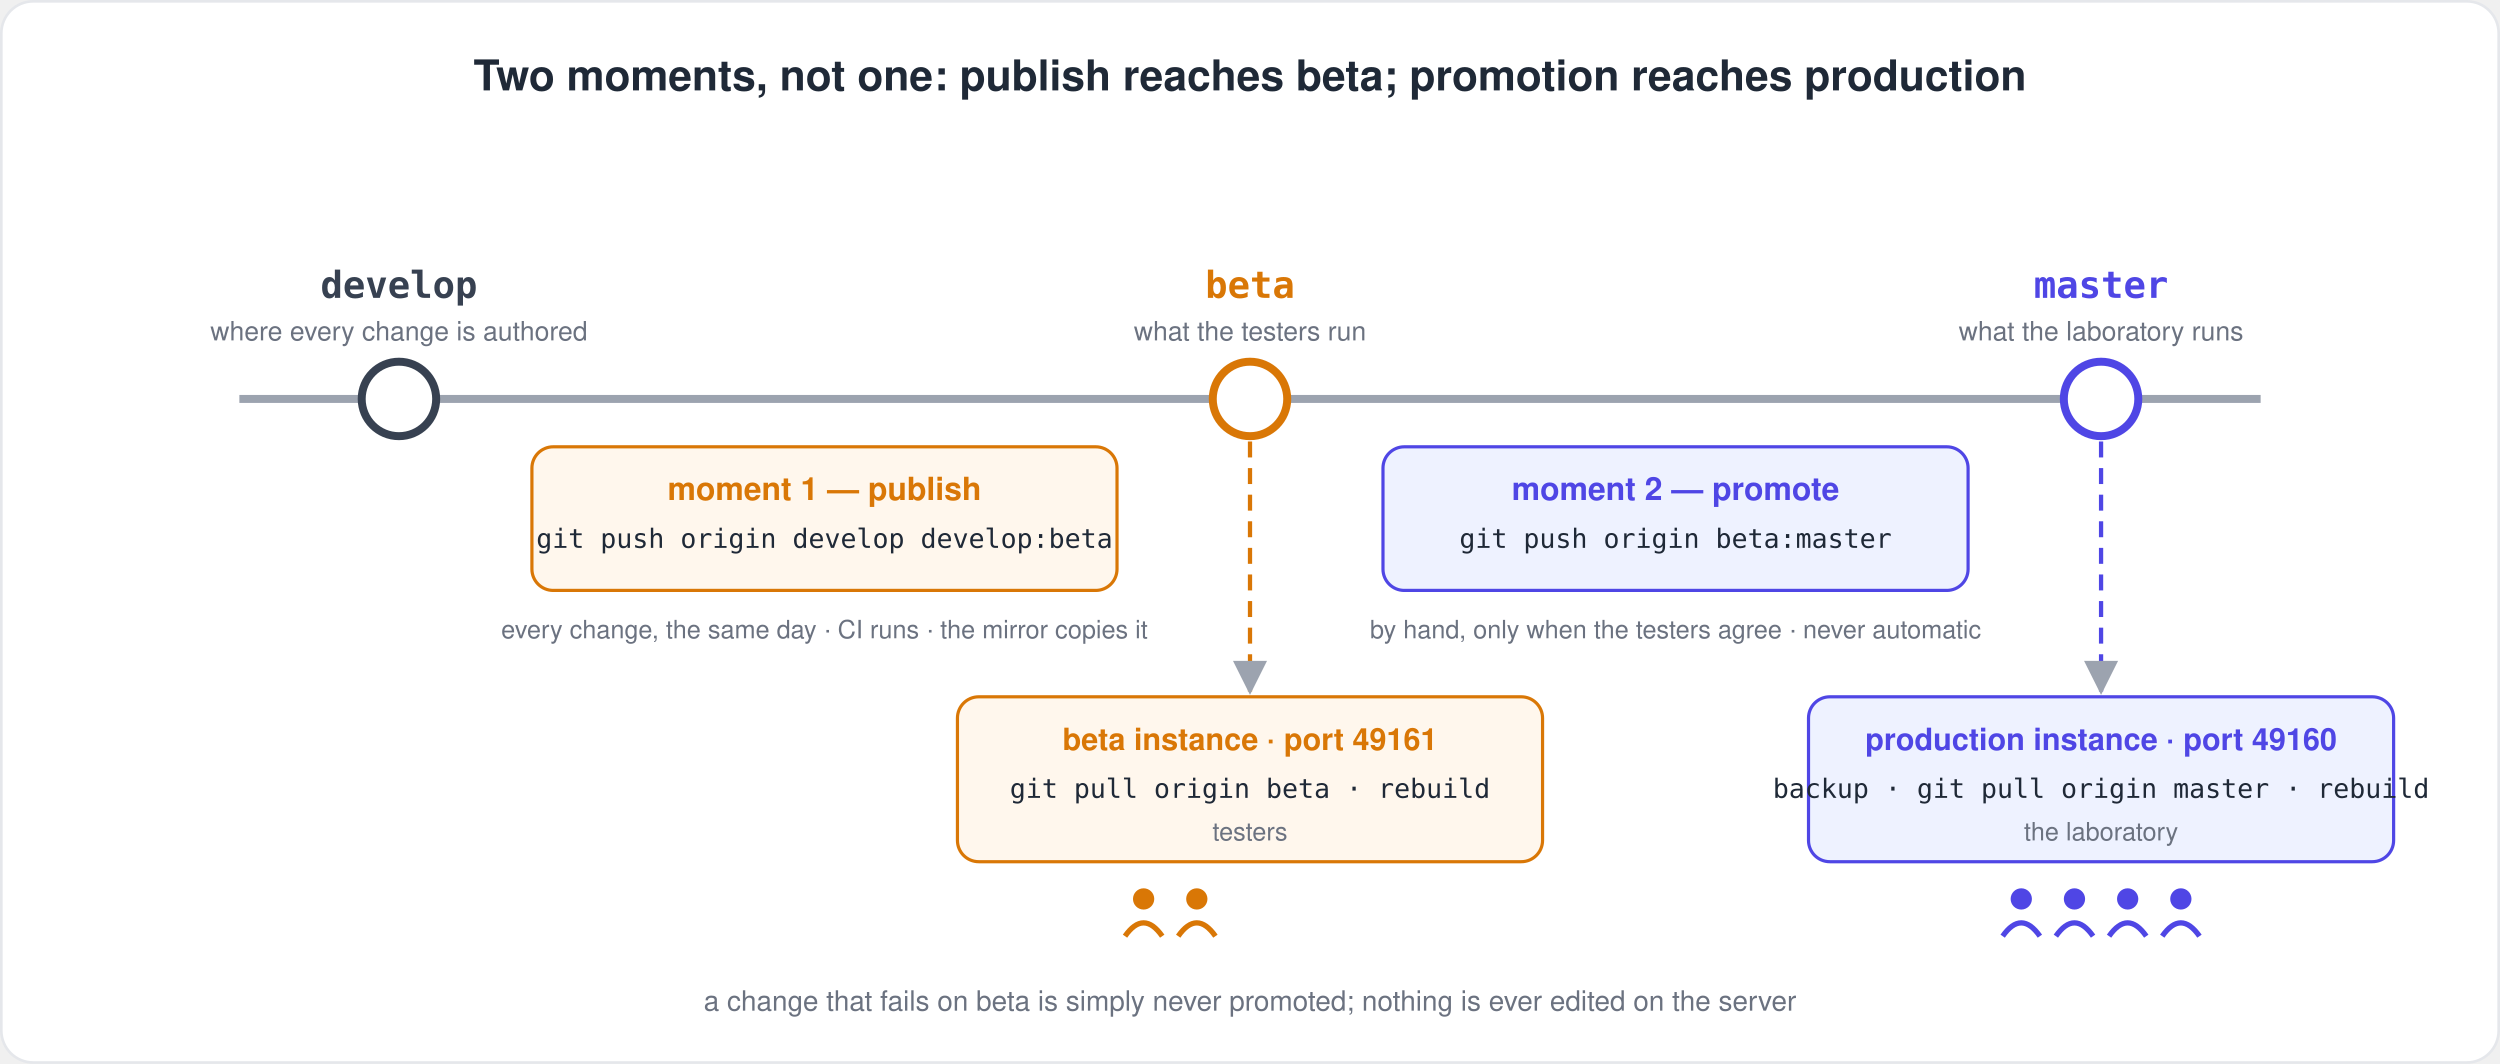
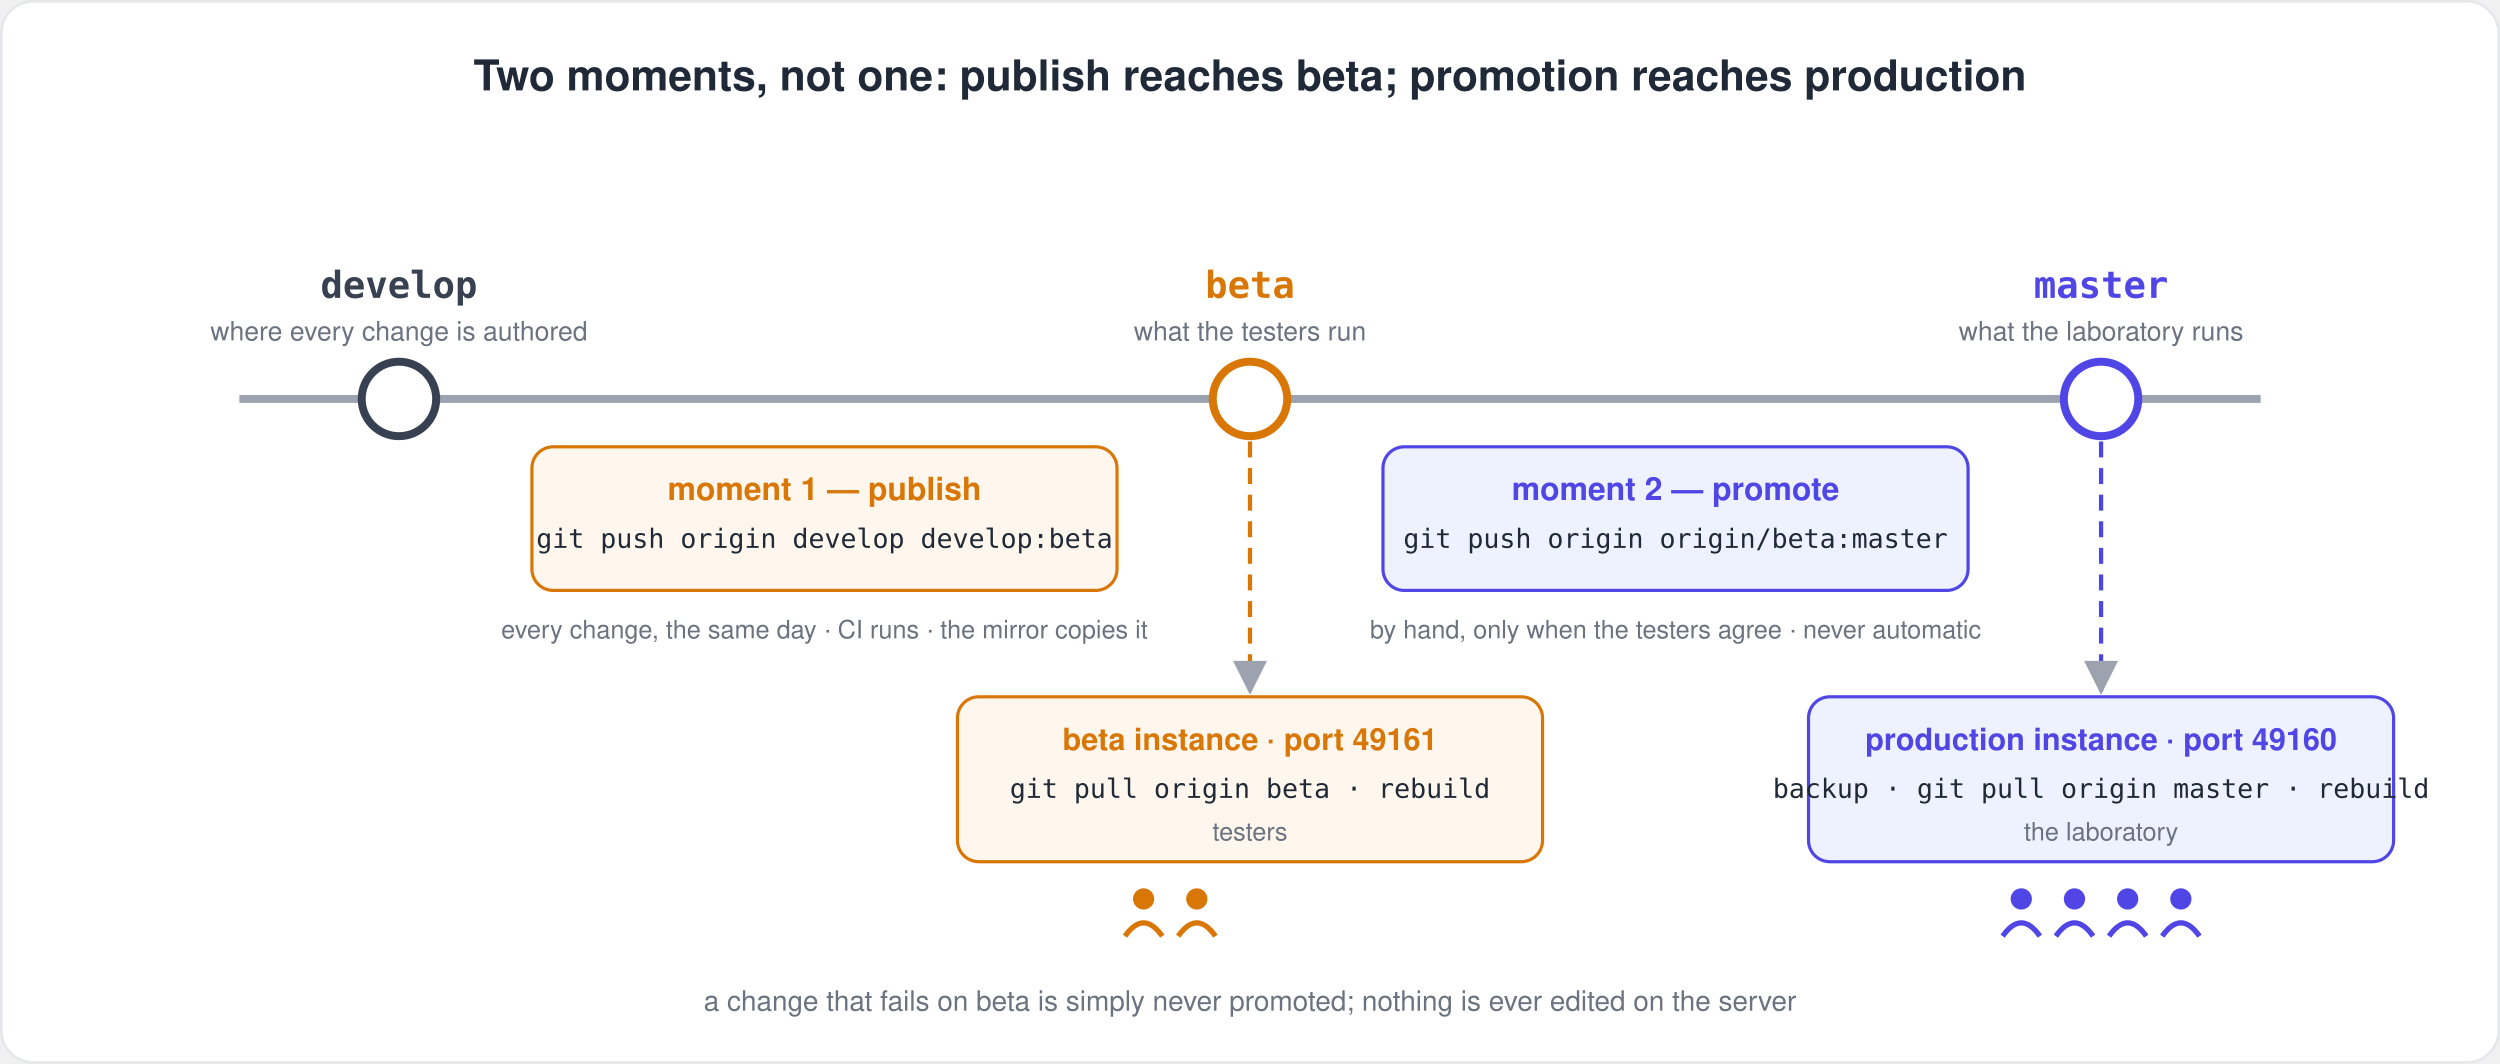
<svg xmlns="http://www.w3.org/2000/svg" viewBox="0 0 940 400" width="940" height="400" role="img" aria-label="Three branch stations on one rail: develop, beta, master. Publish pushes develop to beta and the beta instance pulls it; promotion pushes beta to master and production pulls it, by hand" font-family="-apple-system,Segoe UI,Helvetica,Arial,sans-serif">
  <rect x="0.5" y="0.5" width="939" height="399" rx="12" fill="#ffffff" stroke="#e5e7eb" />
  <defs>
    <marker id="arrow" viewBox="0 0 10 10" refX="9" refY="5" markerWidth="8" markerHeight="8" orient="auto-start-reverse">
      <path d="M 0 0 L 10 5 L 0 10 z" fill="#9ca3af" />
    </marker>
  </defs>
  <text x="470.0" y="34" font-size="16" fill="#1f2937" text-anchor="middle" font-weight="bold">Two moments, not one: publish reaches beta; promotion reaches production</text>
  <line x1="90" y1="150" x2="850" y2="150" stroke="#9ca3af" stroke-width="3" />
  <circle cx="150" cy="150" r="14" fill="#ffffff" stroke="#374151" stroke-width="3" />
  <text x="150" y="112" font-size="14" fill="#374151" text-anchor="middle" font-weight="bold" font-family="ui-monospace,SFMono-Regular,Menlo,monospace">develop</text>
  <text x="150" y="128" font-size="10" fill="#6b7280" text-anchor="middle" font-weight="normal">where every change is authored</text>
  <circle cx="470" cy="150" r="14" fill="#ffffff" stroke="#d97706" stroke-width="3" />
  <text x="470" y="112" font-size="14" fill="#d97706" text-anchor="middle" font-weight="bold" font-family="ui-monospace,SFMono-Regular,Menlo,monospace">beta</text>
  <text x="470" y="128" font-size="10" fill="#6b7280" text-anchor="middle" font-weight="normal">what the testers run</text>
  <circle cx="790" cy="150" r="14" fill="#ffffff" stroke="#4f46e5" stroke-width="3" />
  <text x="790" y="112" font-size="14" fill="#4f46e5" text-anchor="middle" font-weight="bold" font-family="ui-monospace,SFMono-Regular,Menlo,monospace">master</text>
  <text x="790" y="128" font-size="10" fill="#6b7280" text-anchor="middle" font-weight="normal">what the laboratory runs</text>
  <rect x="200" y="168" width="220" height="54" rx="8" fill="#fff7ed" stroke="#d97706" stroke-width="1.2" />
  <text x="310" y="188" font-size="12" fill="#d97706" text-anchor="middle" font-weight="bold">moment 1 — publish</text>
  <text x="310" y="206" font-size="10" fill="#1f2937" text-anchor="middle" font-weight="normal" font-family="ui-monospace,SFMono-Regular,Menlo,monospace">git push origin develop develop:beta</text>
  <text x="310" y="240" font-size="9.5" fill="#6b7280" text-anchor="middle" font-weight="normal">every change, the same day · CI runs · the mirror copies it</text>
  <rect x="520" y="168" width="220" height="54" rx="8" fill="#eef2ff" stroke="#4f46e5" stroke-width="1.2" />
  <text x="630" y="188" font-size="12" fill="#4f46e5" text-anchor="middle" font-weight="bold">moment 2 — promote</text>
-   <text x="630" y="206" font-size="10" fill="#1f2937" text-anchor="middle" font-weight="normal" font-family="ui-monospace,SFMono-Regular,Menlo,monospace">git push origin beta:master</text>
+   <text x="630" y="206" font-size="10" fill="#1f2937" text-anchor="middle" font-weight="normal" font-family="ui-monospace,SFMono-Regular,Menlo,monospace">git push origin origin/beta:master</text>
  <text x="630" y="240" font-size="9.5" fill="#6b7280" text-anchor="middle" font-weight="normal">by hand, only when the testers agree · never automatic</text>
  <rect x="360" y="262" width="220" height="62" rx="8" fill="#fff7ed" stroke="#d97706" stroke-width="1.2" />
  <text x="470" y="282" font-size="11.5" fill="#d97706" text-anchor="middle" font-weight="bold">beta instance · port 49161</text>
  <text x="470" y="300" font-size="10" fill="#1f2937" text-anchor="middle" font-weight="normal" font-family="ui-monospace,SFMono-Regular,Menlo,monospace">git pull origin beta · rebuild</text>
  <text x="470" y="316" font-size="9.5" fill="#6b7280" text-anchor="middle" font-weight="normal">testers</text>
  <rect x="680" y="262" width="220" height="62" rx="8" fill="#eef2ff" stroke="#4f46e5" stroke-width="1.2" />
  <text x="790" y="282" font-size="11.5" fill="#4f46e5" text-anchor="middle" font-weight="bold">production instance · port 49160</text>
  <text x="790" y="300" font-size="10" fill="#1f2937" text-anchor="middle" font-weight="normal" font-family="ui-monospace,SFMono-Regular,Menlo,monospace">backup · git pull origin master · rebuild</text>
  <text x="790" y="316" font-size="9.5" fill="#6b7280" text-anchor="middle" font-weight="normal">the laboratory</text>
  <line x1="470" y1="166" x2="470" y2="260" stroke="#d97706" stroke-width="1.6" marker-end="url(#arrow)" stroke-dasharray="6 4" />
  <line x1="790" y1="166" x2="790" y2="260" stroke="#4f46e5" stroke-width="1.6" marker-end="url(#arrow)" stroke-dasharray="6 4" />
  <circle cx="430" cy="338" r="4" fill="#d97706" />
  <path d="M 423 352 Q 430 342 437 352" fill="none" stroke="#d97706" stroke-width="2" />
  <circle cx="450" cy="338" r="4" fill="#d97706" />
  <path d="M 443 352 Q 450 342 457 352" fill="none" stroke="#d97706" stroke-width="2" />
  <circle cx="760" cy="338" r="4" fill="#4f46e5" />
  <path d="M 753 352 Q 760 342 767 352" fill="none" stroke="#4f46e5" stroke-width="2" />
  <circle cx="780" cy="338" r="4" fill="#4f46e5" />
  <path d="M 773 352 Q 780 342 787 352" fill="none" stroke="#4f46e5" stroke-width="2" />
  <circle cx="800" cy="338" r="4" fill="#4f46e5" />
  <path d="M 793 352 Q 800 342 807 352" fill="none" stroke="#4f46e5" stroke-width="2" />
  <circle cx="820" cy="338" r="4" fill="#4f46e5" />
  <path d="M 813 352 Q 820 342 827 352" fill="none" stroke="#4f46e5" stroke-width="2" />
  <text x="470.0" y="380" font-size="10.5" fill="#6b7280" text-anchor="middle" font-weight="normal">a change that fails on beta is simply never promoted; nothing is ever edited on the server</text>
</svg>
